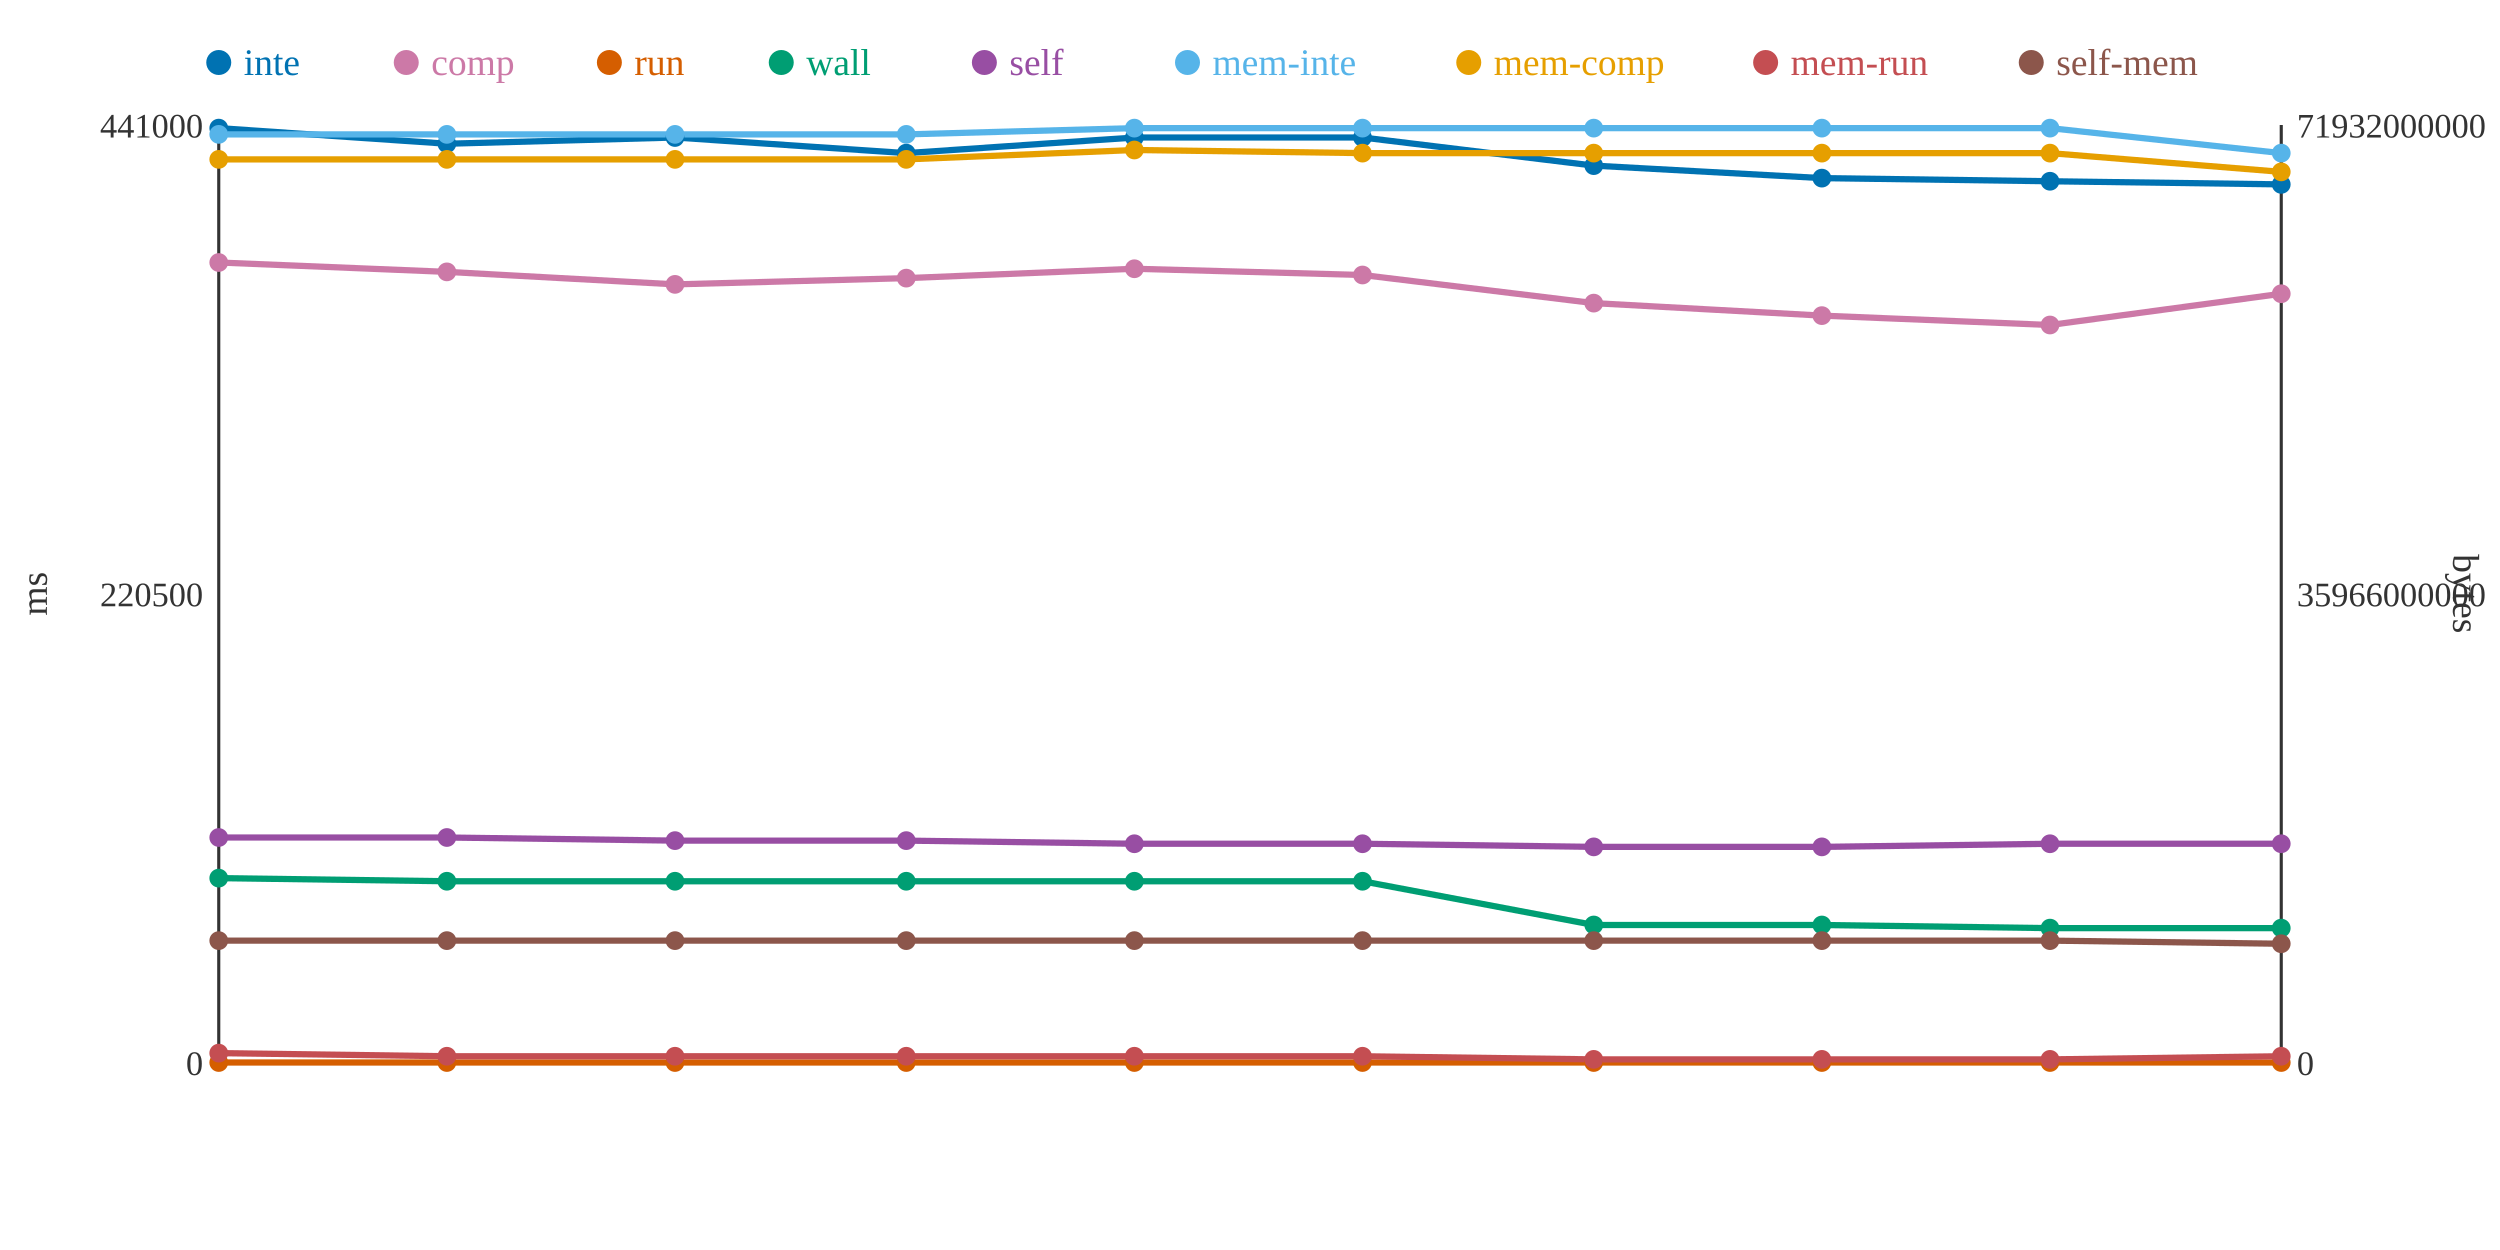
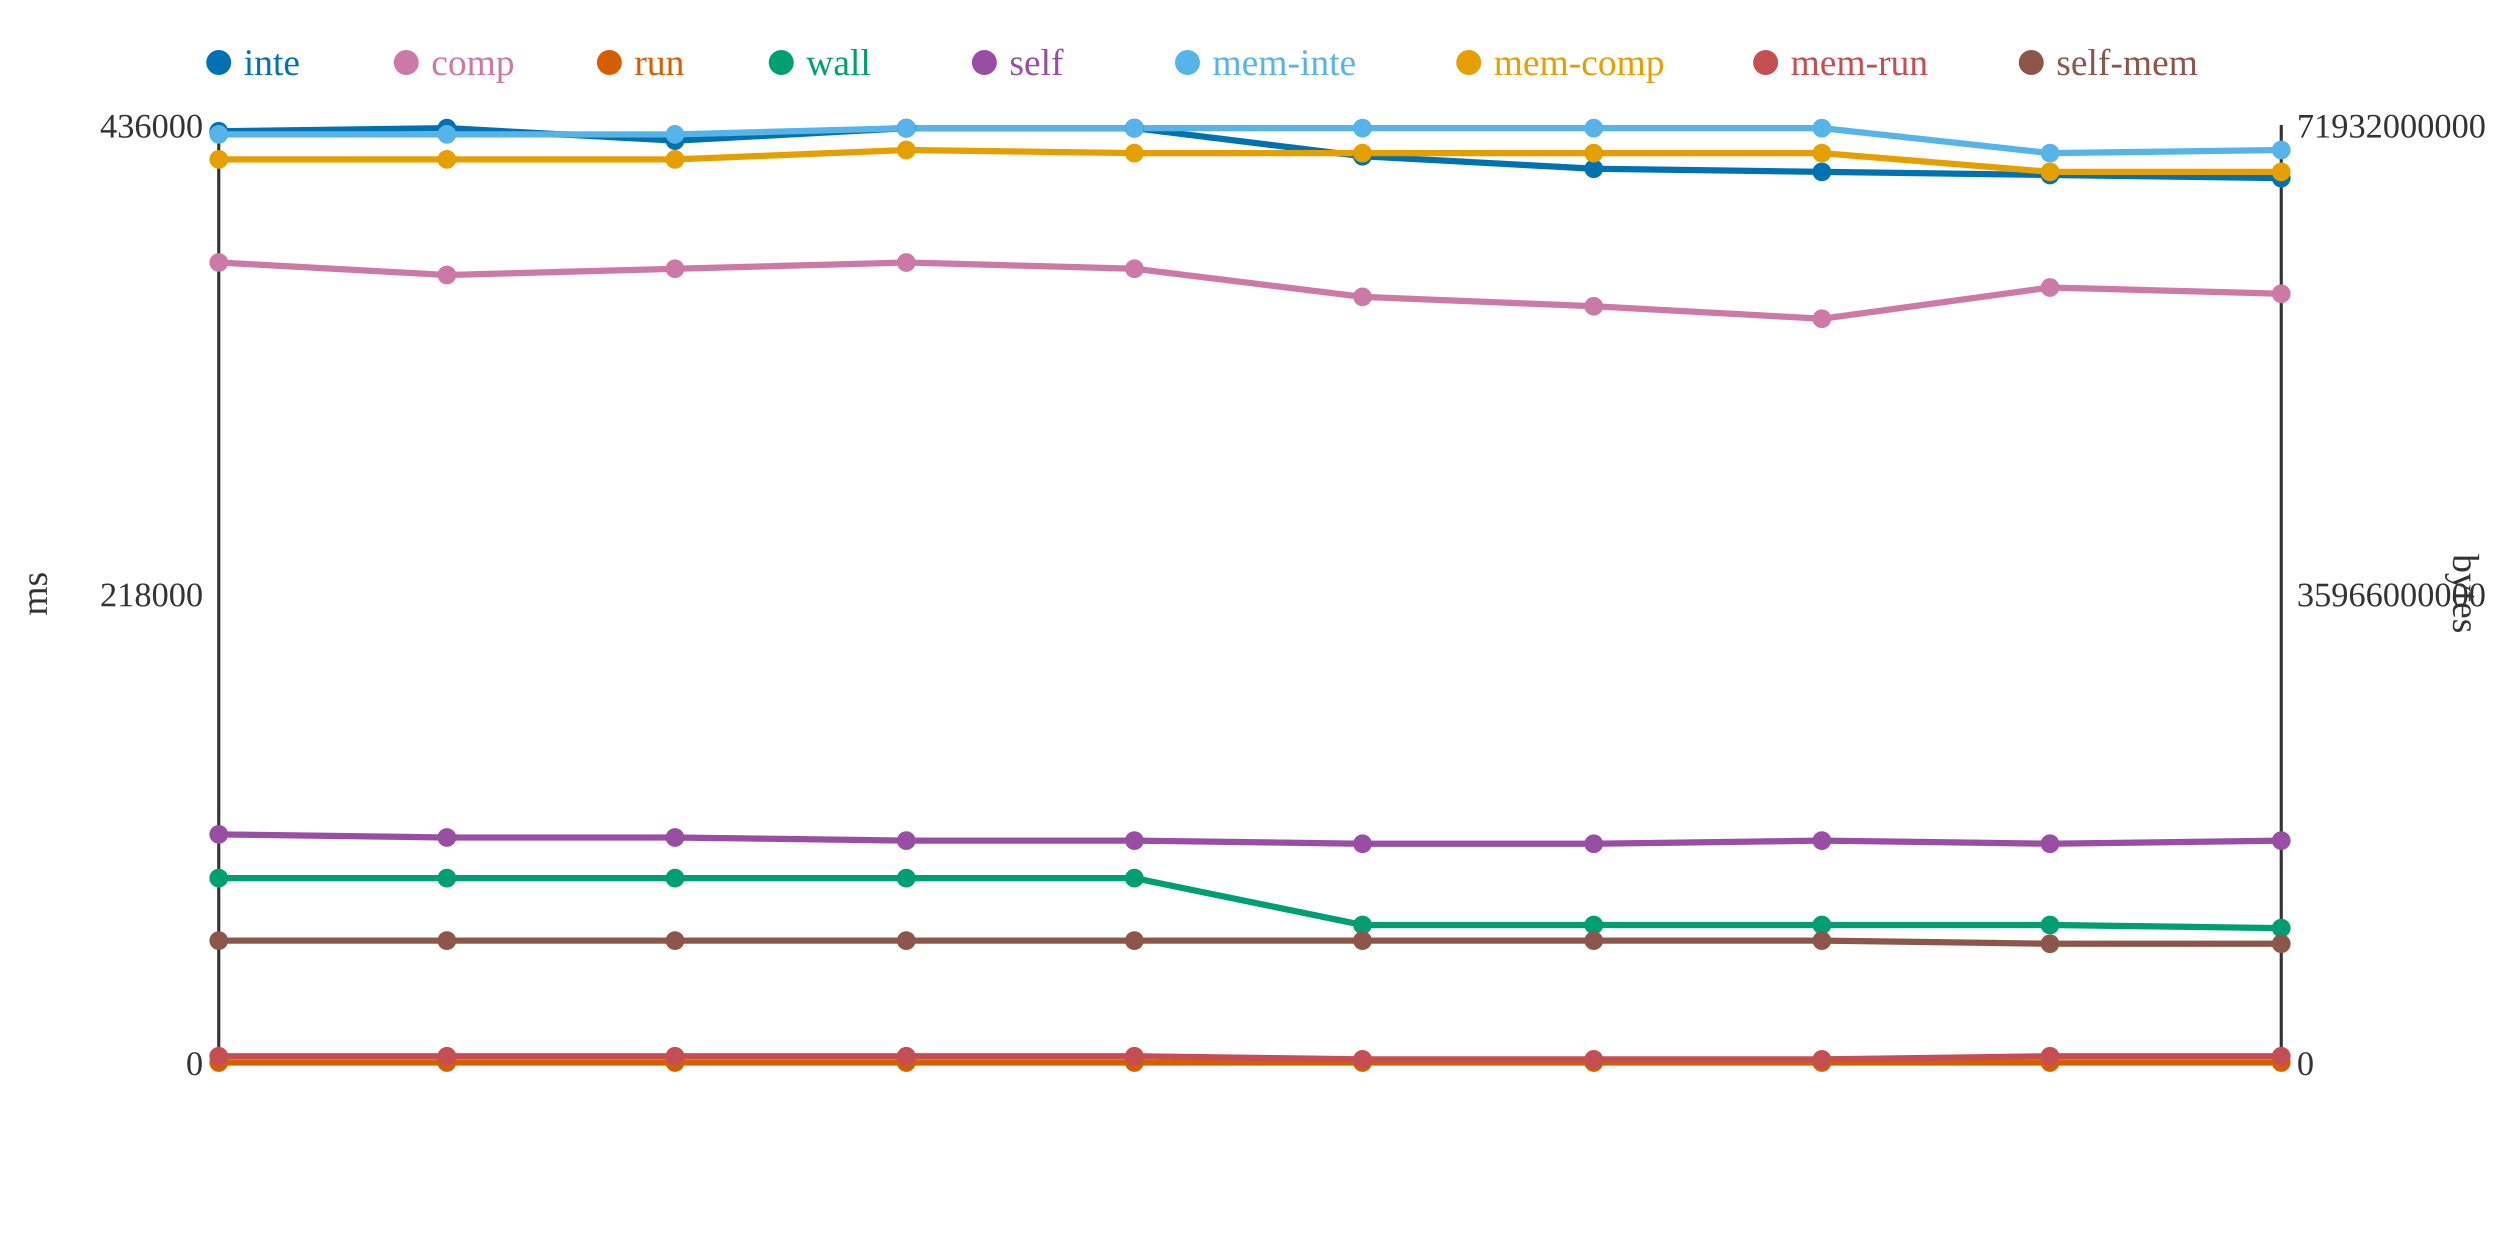
<svg xmlns="http://www.w3.org/2000/svg" width="800" height="400">
  <rect width="800" height="400" fill="white" />
  <line x1="70" y1="40" x2="70" y2="340" stroke="#333" stroke-width="1" />
  <line x1="70" y1="340" x2="730" y2="340" stroke="#333" stroke-width="1" />
  <line x1="730" y1="40" x2="730" y2="340" stroke="#333" stroke-width="1" />
  <text x="65" y="344" text-anchor="end" font-size="11" fill="#333">0</text>
-   <text x="65" y="194" text-anchor="end" font-size="11" fill="#333">220500</text>
-   <text x="65" y="44" text-anchor="end" font-size="11" fill="#333">441000</text>
+   <text x="65" y="194" text-anchor="end" font-size="11" fill="#333">218000</text>
+   <text x="65" y="44" text-anchor="end" font-size="11" fill="#333">436000</text>
  <text x="15" y="190" text-anchor="middle" font-size="12" fill="#333" transform="rotate(-90 15 190)">ms</text>
  <text x="735" y="344" text-anchor="start" font-size="11" fill="#333">0</text>
  <text x="735" y="194" text-anchor="start" font-size="11" fill="#333">35966000000</text>
  <text x="735" y="44" text-anchor="start" font-size="11" fill="#333">71932000000</text>
  <text x="785" y="190" text-anchor="middle" font-size="12" fill="#333" transform="rotate(90 785 190)">bytes</text>
-   <polyline points="70,41 143,46 216,44 290,49 363,44 436,44 510,53 583,57 656,58 730,59" fill="none" stroke="#0072B2" stroke-width="2" />
-   <polyline points="70,84 143,87 216,91 290,89 363,86 436,88 510,97 583,101 656,104 730,94" fill="none" stroke="#CC79A7" stroke-width="2" />
+   <polyline points="70,42 143,41 216,45 290,41 363,41 436,50 510,54 583,55 656,56 730,57" fill="none" stroke="#0072B2" stroke-width="2" />
+   <polyline points="70,84 143,88 216,86 290,84 363,86 436,95 510,98 583,102 656,92 730,94" fill="none" stroke="#CC79A7" stroke-width="2" />
  <polyline points="70,340 143,340 216,340 290,340 363,340 436,340 510,340 583,340 656,340 730,340" fill="none" stroke="#D55E00" stroke-width="2" />
-   <polyline points="70,281 143,282 216,282 290,282 363,282 436,282 510,296 583,296 656,297 730,297" fill="none" stroke="#009E73" stroke-width="2" />
-   <polyline points="70,268 143,268 216,269 290,269 363,270 436,270 510,271 583,271 656,270 730,270" fill="none" stroke="#984EA3" stroke-width="2" />
-   <polyline points="70,43 143,43 216,43 290,43 363,41 436,41 510,41 583,41 656,41 730,49" fill="none" stroke="#56B4E9" stroke-width="2" />
-   <polyline points="70,51 143,51 216,51 290,51 363,48 436,49 510,49 583,49 656,49 730,55" fill="none" stroke="#E69F00" stroke-width="2" />
-   <polyline points="70,337 143,338 216,338 290,338 363,338 436,338 510,339 583,339 656,339 730,338" fill="none" stroke="#C44E52" stroke-width="2" />
-   <polyline points="70,301 143,301 216,301 290,301 363,301 436,301 510,301 583,301 656,301 730,302" fill="none" stroke="#8C564B" stroke-width="2" />
-   <circle cx="70" cy="41" r="3" fill="#0072B2" />
+   <polyline points="70,281 143,281 216,281 290,281 363,281 436,296 510,296 583,296 656,296 730,297" fill="none" stroke="#009E73" stroke-width="2" />
+   <polyline points="70,267 143,268 216,268 290,269 363,269 436,270 510,270 583,269 656,270 730,269" fill="none" stroke="#984EA3" stroke-width="2" />
+   <polyline points="70,43 143,43 216,43 290,41 363,41 436,41 510,41 583,41 656,49 730,48" fill="none" stroke="#56B4E9" stroke-width="2" />
+   <polyline points="70,51 143,51 216,51 290,48 363,49 436,49 510,49 583,49 656,55 730,55" fill="none" stroke="#E69F00" stroke-width="2" />
+   <polyline points="70,338 143,338 216,338 290,338 363,338 436,339 510,339 583,339 656,338 730,338" fill="none" stroke="#C44E52" stroke-width="2" />
+   <polyline points="70,301 143,301 216,301 290,301 363,301 436,301 510,301 583,301 656,302 730,302" fill="none" stroke="#8C564B" stroke-width="2" />
+   <circle cx="70" cy="42" r="3" fill="#0072B2" />
  <circle cx="70" cy="84" r="3" fill="#CC79A7" />
  <circle cx="70" cy="340" r="3" fill="#D55E00" />
  <circle cx="70" cy="281" r="3" fill="#009E73" />
-   <circle cx="70" cy="268" r="3" fill="#984EA3" />
+   <circle cx="70" cy="267" r="3" fill="#984EA3" />
  <circle cx="70" cy="43" r="3" fill="#56B4E9" />
  <circle cx="70" cy="51" r="3" fill="#E69F00" />
-   <circle cx="70" cy="337" r="3" fill="#C44E52" />
+   <circle cx="70" cy="338" r="3" fill="#C44E52" />
  <circle cx="70" cy="301" r="3" fill="#8C564B" />
-   <circle cx="143" cy="46" r="3" fill="#0072B2" />
-   <circle cx="143" cy="87" r="3" fill="#CC79A7" />
+   <circle cx="143" cy="41" r="3" fill="#0072B2" />
+   <circle cx="143" cy="88" r="3" fill="#CC79A7" />
  <circle cx="143" cy="340" r="3" fill="#D55E00" />
-   <circle cx="143" cy="282" r="3" fill="#009E73" />
+   <circle cx="143" cy="281" r="3" fill="#009E73" />
  <circle cx="143" cy="268" r="3" fill="#984EA3" />
  <circle cx="143" cy="43" r="3" fill="#56B4E9" />
  <circle cx="143" cy="51" r="3" fill="#E69F00" />
  <circle cx="143" cy="338" r="3" fill="#C44E52" />
  <circle cx="143" cy="301" r="3" fill="#8C564B" />
-   <circle cx="216" cy="44" r="3" fill="#0072B2" />
-   <circle cx="216" cy="91" r="3" fill="#CC79A7" />
+   <circle cx="216" cy="45" r="3" fill="#0072B2" />
+   <circle cx="216" cy="86" r="3" fill="#CC79A7" />
  <circle cx="216" cy="340" r="3" fill="#D55E00" />
-   <circle cx="216" cy="282" r="3" fill="#009E73" />
-   <circle cx="216" cy="269" r="3" fill="#984EA3" />
+   <circle cx="216" cy="281" r="3" fill="#009E73" />
+   <circle cx="216" cy="268" r="3" fill="#984EA3" />
  <circle cx="216" cy="43" r="3" fill="#56B4E9" />
  <circle cx="216" cy="51" r="3" fill="#E69F00" />
  <circle cx="216" cy="338" r="3" fill="#C44E52" />
  <circle cx="216" cy="301" r="3" fill="#8C564B" />
-   <circle cx="290" cy="49" r="3" fill="#0072B2" />
-   <circle cx="290" cy="89" r="3" fill="#CC79A7" />
+   <circle cx="290" cy="41" r="3" fill="#0072B2" />
+   <circle cx="290" cy="84" r="3" fill="#CC79A7" />
  <circle cx="290" cy="340" r="3" fill="#D55E00" />
-   <circle cx="290" cy="282" r="3" fill="#009E73" />
+   <circle cx="290" cy="281" r="3" fill="#009E73" />
  <circle cx="290" cy="269" r="3" fill="#984EA3" />
-   <circle cx="290" cy="43" r="3" fill="#56B4E9" />
-   <circle cx="290" cy="51" r="3" fill="#E69F00" />
+   <circle cx="290" cy="41" r="3" fill="#56B4E9" />
+   <circle cx="290" cy="48" r="3" fill="#E69F00" />
  <circle cx="290" cy="338" r="3" fill="#C44E52" />
  <circle cx="290" cy="301" r="3" fill="#8C564B" />
-   <circle cx="363" cy="44" r="3" fill="#0072B2" />
+   <circle cx="363" cy="41" r="3" fill="#0072B2" />
  <circle cx="363" cy="86" r="3" fill="#CC79A7" />
  <circle cx="363" cy="340" r="3" fill="#D55E00" />
-   <circle cx="363" cy="282" r="3" fill="#009E73" />
-   <circle cx="363" cy="270" r="3" fill="#984EA3" />
+   <circle cx="363" cy="281" r="3" fill="#009E73" />
+   <circle cx="363" cy="269" r="3" fill="#984EA3" />
  <circle cx="363" cy="41" r="3" fill="#56B4E9" />
-   <circle cx="363" cy="48" r="3" fill="#E69F00" />
+   <circle cx="363" cy="49" r="3" fill="#E69F00" />
  <circle cx="363" cy="338" r="3" fill="#C44E52" />
  <circle cx="363" cy="301" r="3" fill="#8C564B" />
-   <circle cx="436" cy="44" r="3" fill="#0072B2" />
-   <circle cx="436" cy="88" r="3" fill="#CC79A7" />
+   <circle cx="436" cy="50" r="3" fill="#0072B2" />
+   <circle cx="436" cy="95" r="3" fill="#CC79A7" />
  <circle cx="436" cy="340" r="3" fill="#D55E00" />
-   <circle cx="436" cy="282" r="3" fill="#009E73" />
+   <circle cx="436" cy="296" r="3" fill="#009E73" />
  <circle cx="436" cy="270" r="3" fill="#984EA3" />
  <circle cx="436" cy="41" r="3" fill="#56B4E9" />
  <circle cx="436" cy="49" r="3" fill="#E69F00" />
-   <circle cx="436" cy="338" r="3" fill="#C44E52" />
+   <circle cx="436" cy="339" r="3" fill="#C44E52" />
  <circle cx="436" cy="301" r="3" fill="#8C564B" />
-   <circle cx="510" cy="53" r="3" fill="#0072B2" />
-   <circle cx="510" cy="97" r="3" fill="#CC79A7" />
+   <circle cx="510" cy="54" r="3" fill="#0072B2" />
+   <circle cx="510" cy="98" r="3" fill="#CC79A7" />
  <circle cx="510" cy="340" r="3" fill="#D55E00" />
  <circle cx="510" cy="296" r="3" fill="#009E73" />
-   <circle cx="510" cy="271" r="3" fill="#984EA3" />
+   <circle cx="510" cy="270" r="3" fill="#984EA3" />
  <circle cx="510" cy="41" r="3" fill="#56B4E9" />
  <circle cx="510" cy="49" r="3" fill="#E69F00" />
  <circle cx="510" cy="339" r="3" fill="#C44E52" />
  <circle cx="510" cy="301" r="3" fill="#8C564B" />
-   <circle cx="583" cy="57" r="3" fill="#0072B2" />
-   <circle cx="583" cy="101" r="3" fill="#CC79A7" />
+   <circle cx="583" cy="55" r="3" fill="#0072B2" />
+   <circle cx="583" cy="102" r="3" fill="#CC79A7" />
  <circle cx="583" cy="340" r="3" fill="#D55E00" />
  <circle cx="583" cy="296" r="3" fill="#009E73" />
-   <circle cx="583" cy="271" r="3" fill="#984EA3" />
+   <circle cx="583" cy="269" r="3" fill="#984EA3" />
  <circle cx="583" cy="41" r="3" fill="#56B4E9" />
  <circle cx="583" cy="49" r="3" fill="#E69F00" />
  <circle cx="583" cy="339" r="3" fill="#C44E52" />
  <circle cx="583" cy="301" r="3" fill="#8C564B" />
-   <circle cx="656" cy="58" r="3" fill="#0072B2" />
-   <circle cx="656" cy="104" r="3" fill="#CC79A7" />
+   <circle cx="656" cy="56" r="3" fill="#0072B2" />
+   <circle cx="656" cy="92" r="3" fill="#CC79A7" />
  <circle cx="656" cy="340" r="3" fill="#D55E00" />
-   <circle cx="656" cy="297" r="3" fill="#009E73" />
+   <circle cx="656" cy="296" r="3" fill="#009E73" />
  <circle cx="656" cy="270" r="3" fill="#984EA3" />
-   <circle cx="656" cy="41" r="3" fill="#56B4E9" />
-   <circle cx="656" cy="49" r="3" fill="#E69F00" />
-   <circle cx="656" cy="339" r="3" fill="#C44E52" />
-   <circle cx="656" cy="301" r="3" fill="#8C564B" />
-   <circle cx="730" cy="59" r="3" fill="#0072B2" />
+   <circle cx="656" cy="49" r="3" fill="#56B4E9" />
+   <circle cx="656" cy="55" r="3" fill="#E69F00" />
+   <circle cx="656" cy="338" r="3" fill="#C44E52" />
+   <circle cx="656" cy="302" r="3" fill="#8C564B" />
+   <circle cx="730" cy="57" r="3" fill="#0072B2" />
  <circle cx="730" cy="94" r="3" fill="#CC79A7" />
  <circle cx="730" cy="340" r="3" fill="#D55E00" />
  <circle cx="730" cy="297" r="3" fill="#009E73" />
-   <circle cx="730" cy="270" r="3" fill="#984EA3" />
-   <circle cx="730" cy="49" r="3" fill="#56B4E9" />
+   <circle cx="730" cy="269" r="3" fill="#984EA3" />
+   <circle cx="730" cy="48" r="3" fill="#56B4E9" />
  <circle cx="730" cy="55" r="3" fill="#E69F00" />
  <circle cx="730" cy="338" r="3" fill="#C44E52" />
  <circle cx="730" cy="302" r="3" fill="#8C564B" />
  <circle cx="70" cy="20" r="4" fill="#0072B2" />
  <text x="78" y="24" text-anchor="start" font-size="12" fill="#0072B2">inte</text>
  <circle cx="130" cy="20" r="4" fill="#CC79A7" />
  <text x="138" y="24" text-anchor="start" font-size="12" fill="#CC79A7">comp</text>
  <circle cx="195" cy="20" r="4" fill="#D55E00" />
  <text x="203" y="24" text-anchor="start" font-size="12" fill="#D55E00">run</text>
  <circle cx="250" cy="20" r="4" fill="#009E73" />
  <text x="258" y="24" text-anchor="start" font-size="12" fill="#009E73">wall</text>
  <circle cx="315" cy="20" r="4" fill="#984EA3" />
  <text x="323" y="24" text-anchor="start" font-size="12" fill="#984EA3">self</text>
  <circle cx="380" cy="20" r="4" fill="#56B4E9" />
  <text x="388" y="24" text-anchor="start" font-size="12" fill="#56B4E9">mem-inte</text>
  <circle cx="470" cy="20" r="4" fill="#E69F00" />
  <text x="478" y="24" text-anchor="start" font-size="12" fill="#E69F00">mem-comp</text>
  <circle cx="565" cy="20" r="4" fill="#C44E52" />
  <text x="573" y="24" text-anchor="start" font-size="12" fill="#C44E52">mem-run</text>
  <circle cx="650" cy="20" r="4" fill="#8C564B" />
  <text x="658" y="24" text-anchor="start" font-size="12" fill="#8C564B">self-mem</text>
</svg>
